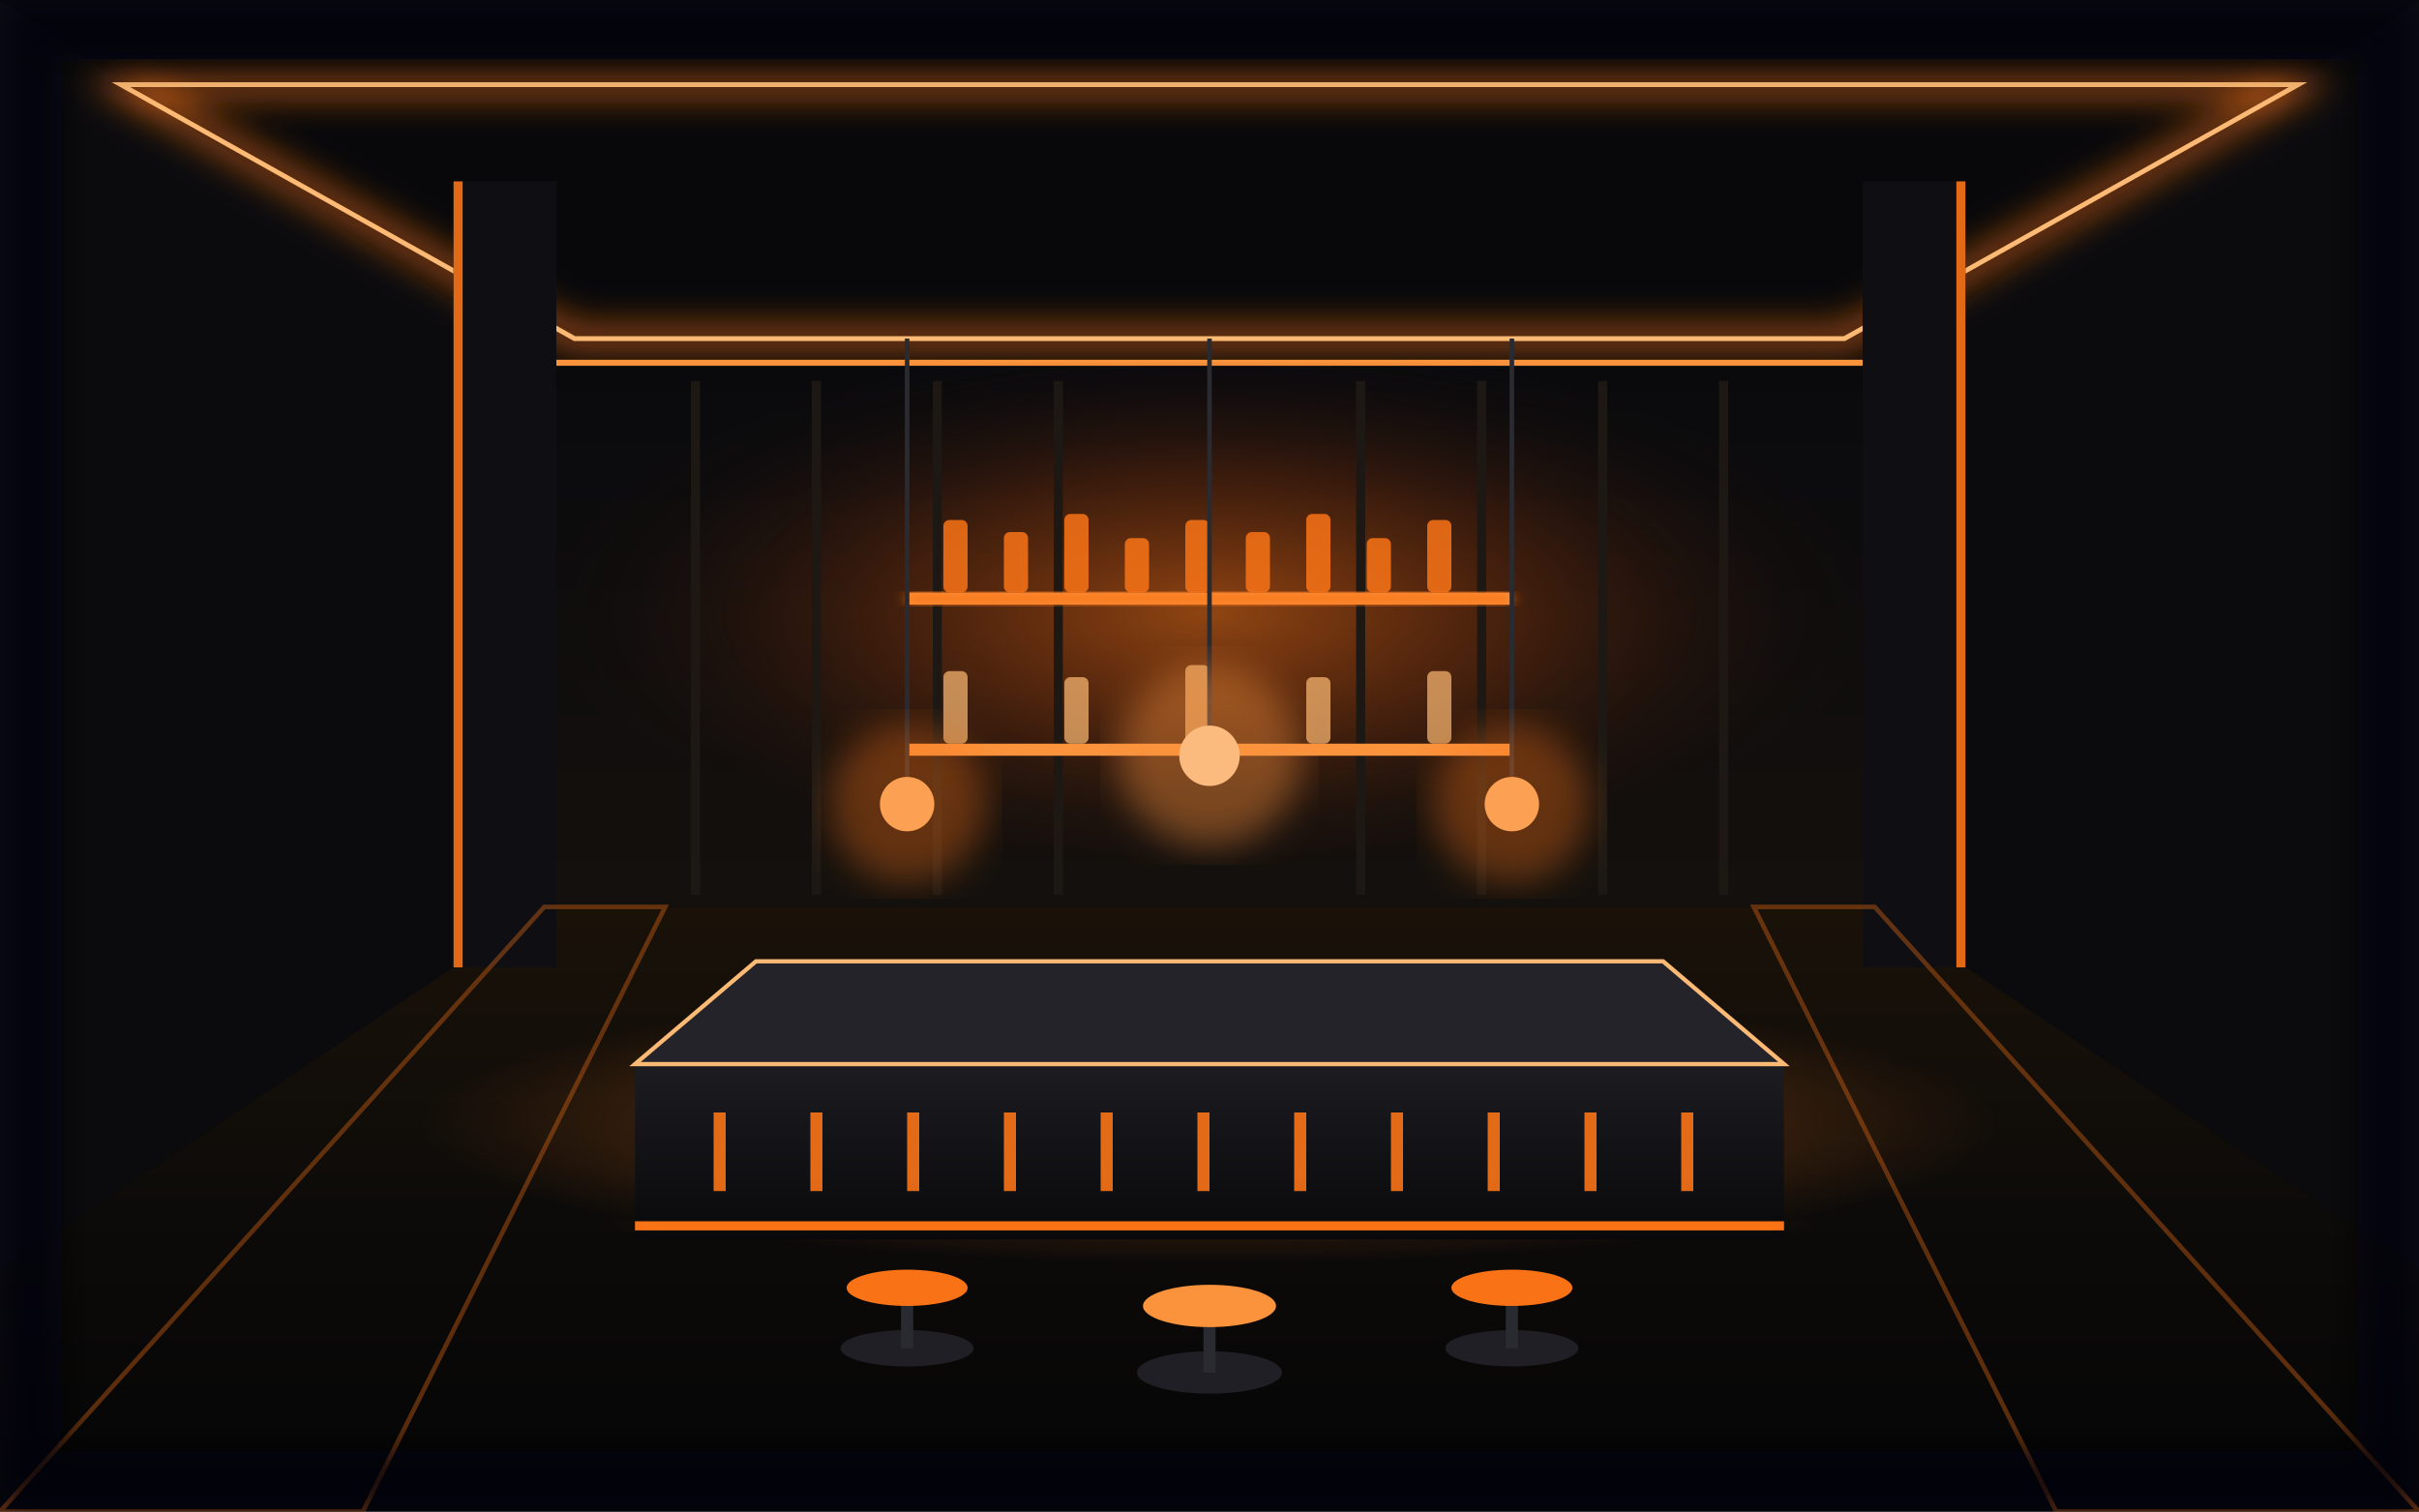
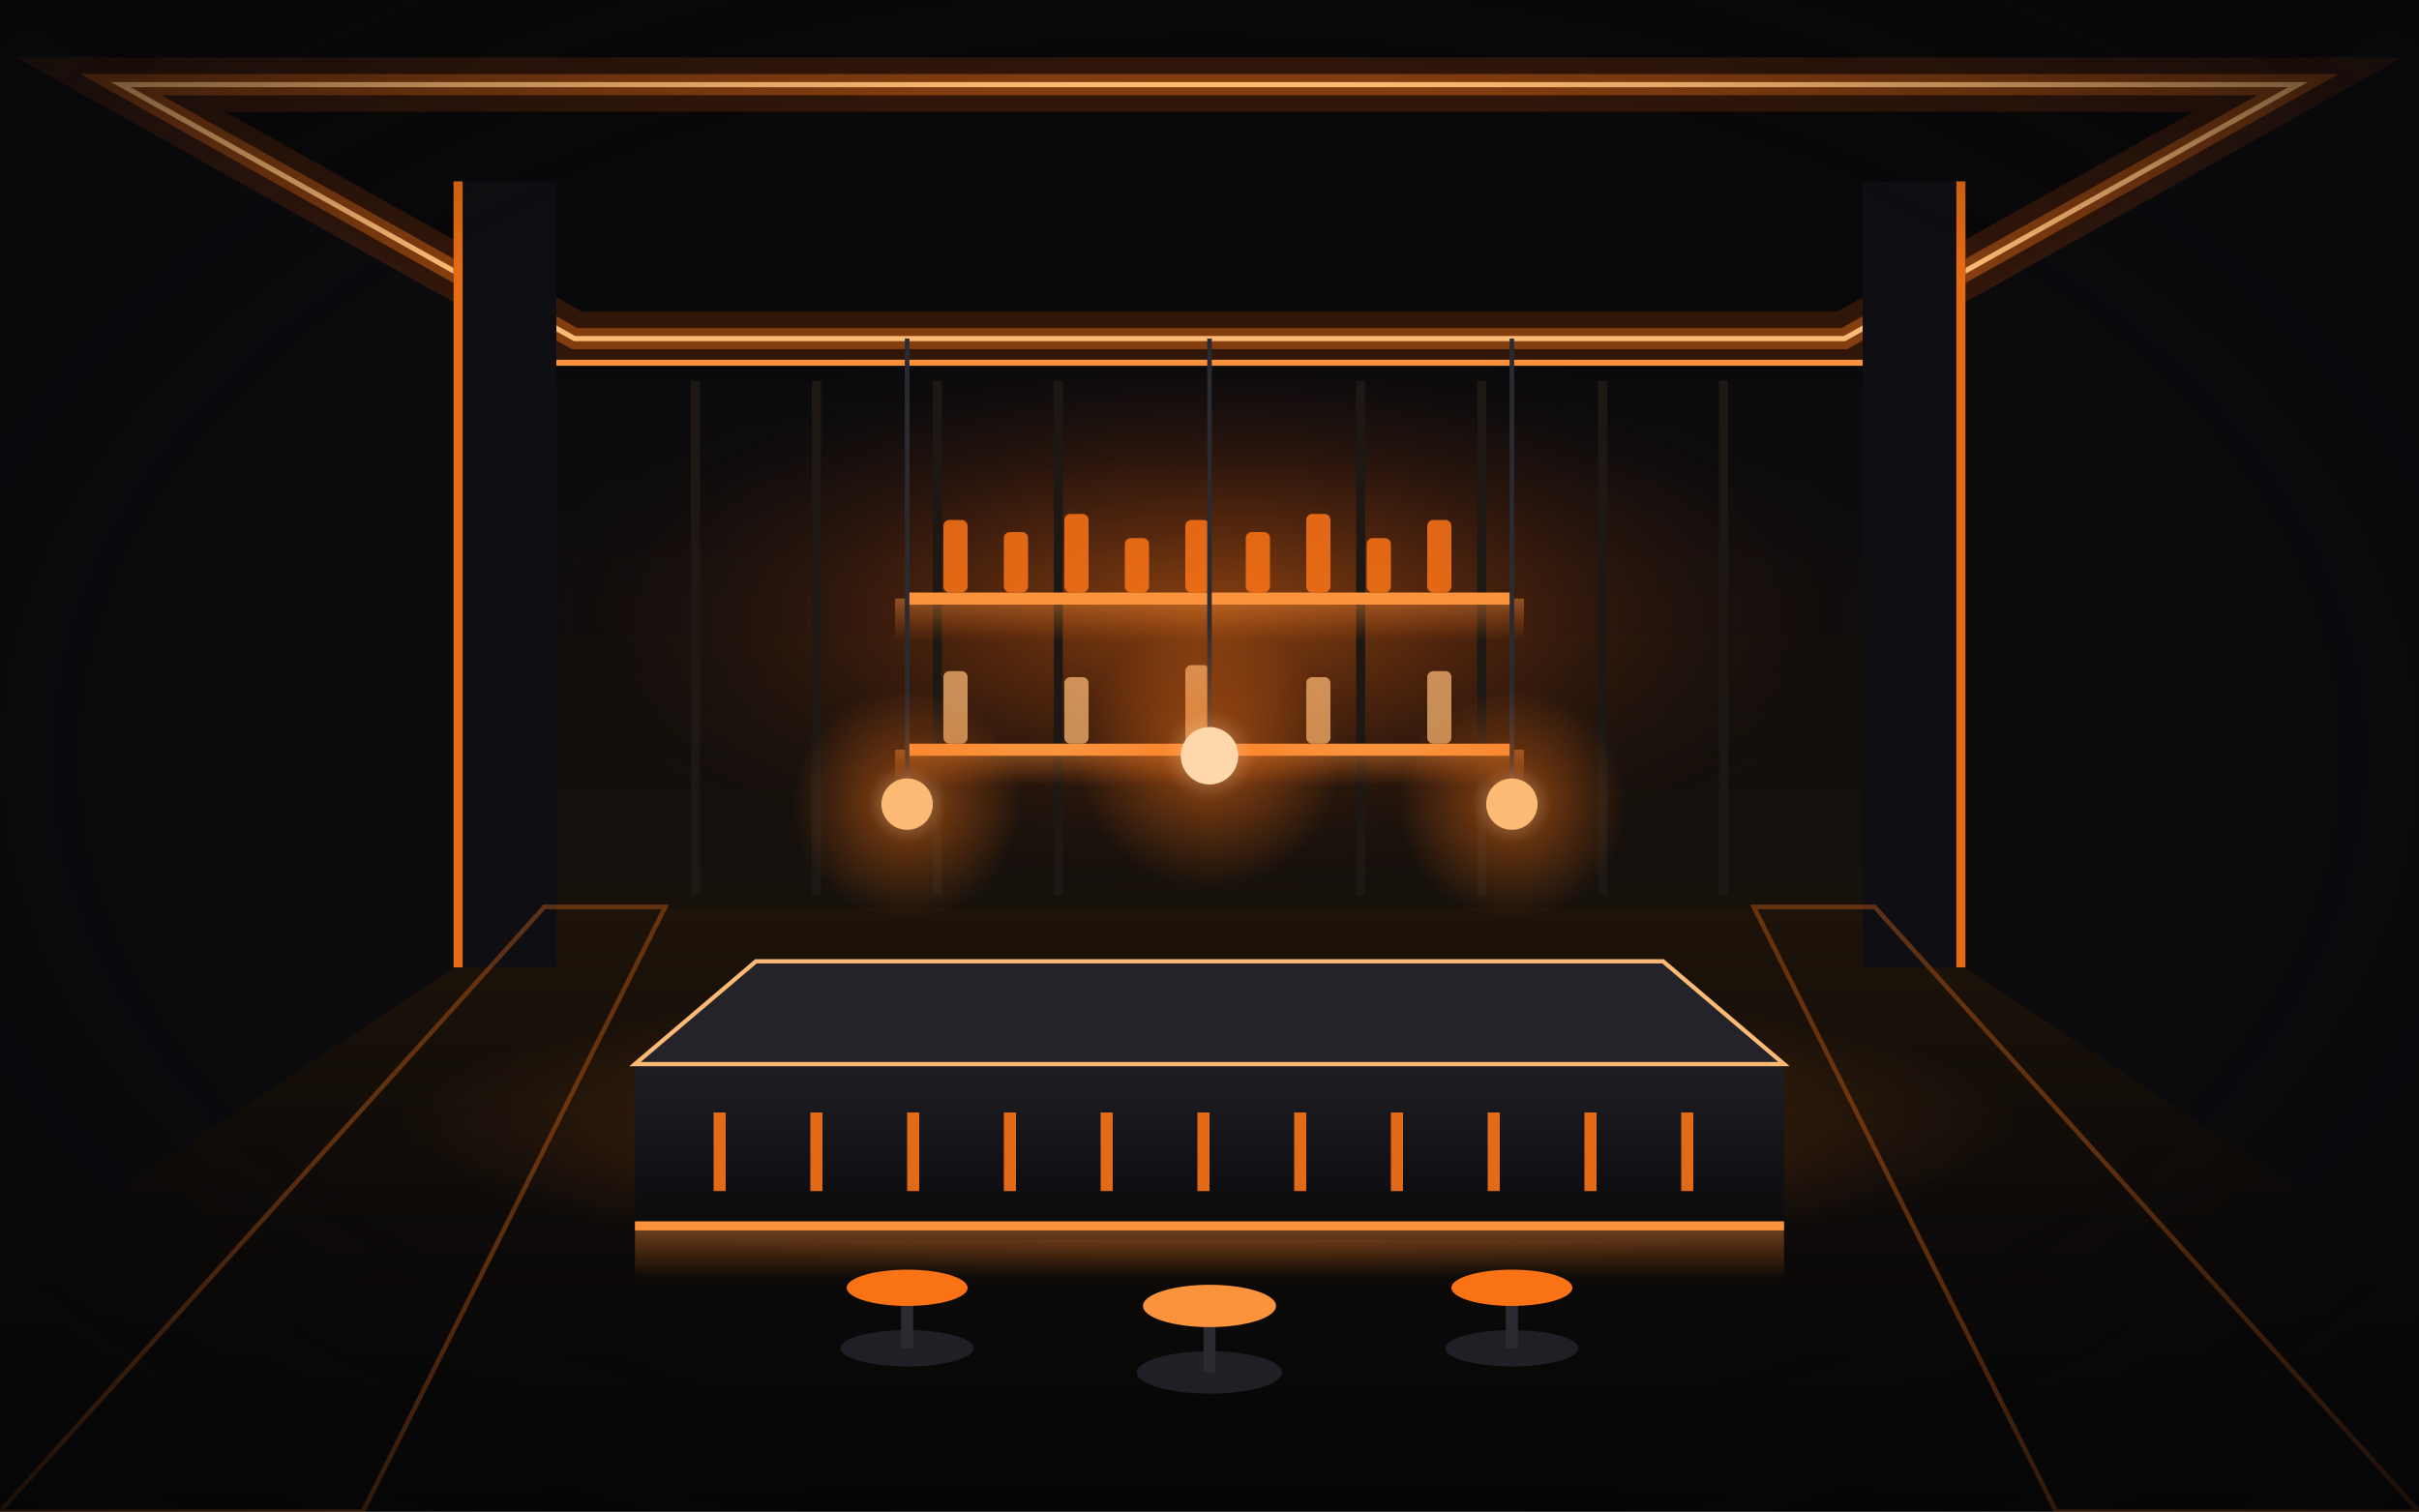
<svg xmlns="http://www.w3.org/2000/svg" viewBox="0 0 800 500" preserveAspectRatio="xMidYMid slice">
  <defs>
    <linearGradient id="wall" x1="0" y1="0" x2="0" y2="1">
      <stop offset="0" stop-color="#0a0a0d" />
-       <stop offset="1" stop-color="#14100d" />
+       <stop offset="1" stop-color="#17110c" />
    </linearGradient>
    <linearGradient id="floor" x1="0" y1="0" x2="0" y2="1">
-       <stop offset="0" stop-color="#1a1209" />
-       <stop offset="0.5" stop-color="#0d0b09" />
+       <stop offset="0" stop-color="#1e1309" />
+       <stop offset="0.48" stop-color="#0e0b09" />
      <stop offset="1" stop-color="#050506" />
    </linearGradient>
    <linearGradient id="led" x1="0" y1="0" x2="1" y2="0">
      <stop offset="0" stop-color="#EA580C" stop-opacity="0" />
-       <stop offset="0.5" stop-color="#FDBA74" />
+       <stop offset="0.5" stop-color="#FDBA74" stop-opacity="0.95" />
+       <stop offset="1" stop-color="#EA580C" stop-opacity="0" />
+     </linearGradient>
+     <linearGradient id="ledSoft" x1="0" y1="0" x2="1" y2="0">
+       <stop offset="0" stop-color="#EA580C" stop-opacity="0" />
+       <stop offset="0.5" stop-color="#F97316" stop-opacity="0.34" />
      <stop offset="1" stop-color="#EA580C" stop-opacity="0" />
    </linearGradient>
    <linearGradient id="counter" x1="0" y1="0" x2="0" y2="1">
-       <stop offset="0" stop-color="#1c1c21" />
+       <stop offset="0" stop-color="#1e1e24" />
      <stop offset="1" stop-color="#09090b" />
    </linearGradient>
-     <radialGradient id="glow" cx="50%" cy="46%" r="52%">
-       <stop offset="0" stop-color="#F97316" stop-opacity="0.55" />
-       <stop offset="0.5" stop-color="#EA580C" stop-opacity="0.2" />
+     <linearGradient id="counterGlow" x1="0" y1="0" x2="0" y2="1">
+       <stop offset="0" stop-color="#FB923C" stop-opacity="0.45" />
+       <stop offset="1" stop-color="#F97316" stop-opacity="0" />
+     </linearGradient>
+     <radialGradient id="glow" cx="50%" cy="46%" r="54%">
+       <stop offset="0" stop-color="#F97316" stop-opacity="0.52" />
+       <stop offset="0.48" stop-color="#EA580C" stop-opacity="0.18" />
      <stop offset="1" stop-color="#060608" stop-opacity="0" />
    </radialGradient>
    <radialGradient id="pool" cx="50%" cy="50%" r="50%">
-       <stop offset="0" stop-color="#FB923C" stop-opacity="0.5" />
+       <stop offset="0" stop-color="#FB923C" stop-opacity="0.46" />
+       <stop offset="0.55" stop-color="#F97316" stop-opacity="0.16" />
      <stop offset="1" stop-color="#F97316" stop-opacity="0" />
    </radialGradient>
-     <filter id="blur6">
-       <feGaussianBlur stdDeviation="6" />
-     </filter>
-     <filter id="blur2">
-       <feGaussianBlur stdDeviation="2" />
-     </filter>
+     <radialGradient id="lampGlow" cx="50%" cy="50%" r="50%">
+       <stop offset="0" stop-color="#FED7AA" stop-opacity="0.72" />
+       <stop offset="0.35" stop-color="#F97316" stop-opacity="0.34" />
+       <stop offset="1" stop-color="#F97316" stop-opacity="0" />
+     </radialGradient>
+     <radialGradient id="vignette" cx="50%" cy="50%" r="72%">
+       <stop offset="62%" stop-color="#060608" stop-opacity="0" />
+       <stop offset="100%" stop-color="#060608" stop-opacity="0.78" />
+     </radialGradient>
  </defs>
  <rect width="800" height="500" fill="#060608" />
  <polygon points="180,120 620,120 620,300 180,300" fill="url(#wall)" />
  <polygon points="0,0 180,120 180,300 0,420" fill="#0b0b0e" />
  <polygon points="800,0 620,120 620,300 800,420" fill="#0b0b0e" />
  <polygon points="0,0 800,0 620,120 180,120" fill="#08080a" />
  <polygon points="0,420 180,300 620,300 800,420 800,500 0,500" fill="url(#floor)" />
-   <g filter="url(#blur6)" opacity="0.85">
-     <polygon points="40,28 760,28 610,112 190,112" fill="none" stroke="#F97316" stroke-width="6" />
-   </g>
-   <polygon points="40,28 760,28 610,112 190,112" fill="none" stroke="#FDBA74" stroke-width="1.6" />
+   <polygon points="40,28 760,28 610,112 190,112" fill="none" stroke="#EA580C" stroke-opacity="0.18" stroke-width="18" />
+   <polygon points="40,28 760,28 610,112 190,112" fill="none" stroke="#F97316" stroke-opacity="0.42" stroke-width="7" />
+   <polygon points="40,28 760,28 610,112 190,112" fill="none" stroke="#FDBA74" stroke-width="1.7" />
  <line x1="180" y1="120" x2="620" y2="120" stroke="#FB923C" stroke-width="2" />
  <rect x="180" y="120" width="440" height="180" fill="url(#glow)" />
  <g stroke="#1d1814" stroke-width="3">
    <line x1="230" y1="126" x2="230" y2="296" />
    <line x1="270" y1="126" x2="270" y2="296" />
    <line x1="310" y1="126" x2="310" y2="296" />
    <line x1="350" y1="126" x2="350" y2="296" />
    <line x1="450" y1="126" x2="450" y2="296" />
    <line x1="490" y1="126" x2="490" y2="296" />
    <line x1="530" y1="126" x2="530" y2="296" />
    <line x1="570" y1="126" x2="570" y2="296" />
  </g>
+   <rect x="296" y="198" width="208" height="14" fill="url(#counterGlow)" />
  <rect x="300" y="196" width="200" height="4" fill="#FB923C" />
-   <rect x="300" y="196" width="200" height="4" fill="#F97316" filter="url(#blur2)" />
+   <rect x="296" y="248" width="208" height="12" fill="url(#counterGlow)" />
  <rect x="300" y="246" width="200" height="4" fill="#FB923C" />
-   <g fill="#F97316" opacity="0.85">
+   <g fill="#F97316" opacity="0.86">
    <rect x="312" y="172" width="8" height="24" rx="2" />
    <rect x="332" y="176" width="8" height="20" rx="2" />
    <rect x="352" y="170" width="8" height="26" rx="2" />
    <rect x="372" y="178" width="8" height="18" rx="2" />
    <rect x="392" y="172" width="8" height="24" rx="2" />
    <rect x="412" y="176" width="8" height="20" rx="2" />
    <rect x="432" y="170" width="8" height="26" rx="2" />
    <rect x="452" y="178" width="8" height="18" rx="2" />
    <rect x="472" y="172" width="8" height="24" rx="2" />
  </g>
-   <g fill="#FDBA74" opacity="0.7">
+   <g fill="#FDBA74" opacity="0.72">
    <rect x="312" y="222" width="8" height="24" rx="2" />
    <rect x="352" y="224" width="8" height="22" rx="2" />
    <rect x="392" y="220" width="8" height="26" rx="2" />
    <rect x="432" y="224" width="8" height="22" rx="2" />
    <rect x="472" y="222" width="8" height="24" rx="2" />
  </g>
  <g>
    <rect x="150" y="60" width="34" height="260" fill="#0f0f13" />
-     <rect x="150" y="60" width="3" height="260" fill="#F97316" opacity="0.9" />
+     <rect x="150" y="60" width="3" height="260" fill="#F97316" opacity="0.92" />
    <rect x="616" y="60" width="34" height="260" fill="#0f0f13" />
-     <rect x="647" y="60" width="3" height="260" fill="#F97316" opacity="0.9" />
+     <rect x="647" y="60" width="3" height="260" fill="#F97316" opacity="0.92" />
  </g>
-   <ellipse cx="400" cy="372" rx="260" ry="46" fill="url(#pool)" />
-   <g filter="url(#blur2)" opacity="0.8">
-     <line x1="60" y1="440" x2="740" y2="440" stroke="url(#led)" stroke-width="3" />
-     <line x1="120" y1="404" x2="680" y2="404" stroke="url(#led)" stroke-width="2" />
-   </g>
-   <polygon points="180,300 220,300 120,500 0,500" fill="none" stroke="#F97316" stroke-opacity="0.35" stroke-width="1.5" />
-   <polygon points="620,300 580,300 680,500 800,500" fill="none" stroke="#F97316" stroke-opacity="0.35" stroke-width="1.5" />
+   <ellipse cx="400" cy="372" rx="270" ry="50" fill="url(#pool)" />
+   <line x1="60" y1="440" x2="740" y2="440" stroke="url(#ledSoft)" stroke-width="10" />
+   <line x1="60" y1="440" x2="740" y2="440" stroke="url(#led)" stroke-width="2.4" />
+   <line x1="120" y1="404" x2="680" y2="404" stroke="url(#ledSoft)" stroke-width="7" />
+   <line x1="120" y1="404" x2="680" y2="404" stroke="url(#led)" stroke-width="1.8" />
+   <polygon points="180,300 220,300 120,500 0,500" fill="none" stroke="#F97316" stroke-opacity="0.34" stroke-width="1.5" />
+   <polygon points="620,300 580,300 680,500 800,500" fill="none" stroke="#F97316" stroke-opacity="0.34" stroke-width="1.5" />
  <polygon points="250,318 550,318 590,352 210,352" fill="#232329" />
  <rect x="210" y="352" width="380" height="58" fill="url(#counter)" />
-   <rect x="210" y="404" width="380" height="3" fill="#F97316" />
-   <rect x="210" y="404" width="380" height="3" fill="#FB923C" filter="url(#blur6)" />
+   <rect x="210" y="405" width="380" height="18" fill="url(#counterGlow)" />
+   <rect x="210" y="404" width="380" height="3" fill="#FB923C" />
  <polygon points="250,318 550,318 590,352 210,352" fill="none" stroke="#FDBA74" stroke-width="1.4" />
  <g fill="#F97316" opacity="0.9">
    <rect x="236" y="368" width="4" height="26" />
    <rect x="268" y="368" width="4" height="26" />
    <rect x="300" y="368" width="4" height="26" />
    <rect x="332" y="368" width="4" height="26" />
    <rect x="364" y="368" width="4" height="26" />
    <rect x="396" y="368" width="4" height="26" />
    <rect x="428" y="368" width="4" height="26" />
    <rect x="460" y="368" width="4" height="26" />
    <rect x="492" y="368" width="4" height="26" />
    <rect x="524" y="368" width="4" height="26" />
    <rect x="556" y="368" width="4" height="26" />
  </g>
  <g>
    <ellipse cx="300" cy="446" rx="22" ry="6" fill="#1f1f25" />
    <rect x="298" y="428" width="4" height="18" fill="#2a2a31" />
    <ellipse cx="300" cy="426" rx="20" ry="6" fill="#F97316" />
    <ellipse cx="400" cy="454" rx="24" ry="7" fill="#1f1f25" />
    <rect x="398" y="434" width="4" height="20" fill="#2a2a31" />
    <ellipse cx="400" cy="432" rx="22" ry="7" fill="#FB923C" />
    <ellipse cx="500" cy="446" rx="22" ry="6" fill="#1f1f25" />
    <rect x="498" y="428" width="4" height="18" fill="#2a2a31" />
    <ellipse cx="500" cy="426" rx="20" ry="6" fill="#F97316" />
  </g>
  <g>
    <line x1="300" y1="112" x2="300" y2="262" stroke="#2a2a31" stroke-width="1.5" />
-     <circle cx="300" cy="266" r="9" fill="#FDBA74" />
-     <circle cx="300" cy="266" r="26" fill="#F97316" opacity="0.35" filter="url(#blur6)" />
+     <circle cx="300" cy="266" r="38" fill="url(#lampGlow)" />
+     <circle cx="300" cy="266" r="8.5" fill="#FDBA74" />
    <line x1="400" y1="112" x2="400" y2="246" stroke="#2a2a31" stroke-width="1.5" />
-     <circle cx="400" cy="250" r="10" fill="#FED7AA" />
-     <circle cx="400" cy="250" r="30" fill="#FB923C" opacity="0.4" filter="url(#blur6)" />
+     <circle cx="400" cy="250" r="44" fill="url(#lampGlow)" />
+     <circle cx="400" cy="250" r="9.5" fill="#FED7AA" />
    <line x1="500" y1="112" x2="500" y2="262" stroke="#2a2a31" stroke-width="1.5" />
-     <circle cx="500" cy="266" r="9" fill="#FDBA74" />
-     <circle cx="500" cy="266" r="26" fill="#F97316" opacity="0.35" filter="url(#blur6)" />
+     <circle cx="500" cy="266" r="38" fill="url(#lampGlow)" />
+     <circle cx="500" cy="266" r="8.5" fill="#FDBA74" />
  </g>
-   <rect width="800" height="500" fill="none" stroke="#060608" stroke-width="40" opacity="0.7" filter="url(#blur6)" />
+   <rect width="800" height="500" fill="url(#vignette)" />
</svg>
